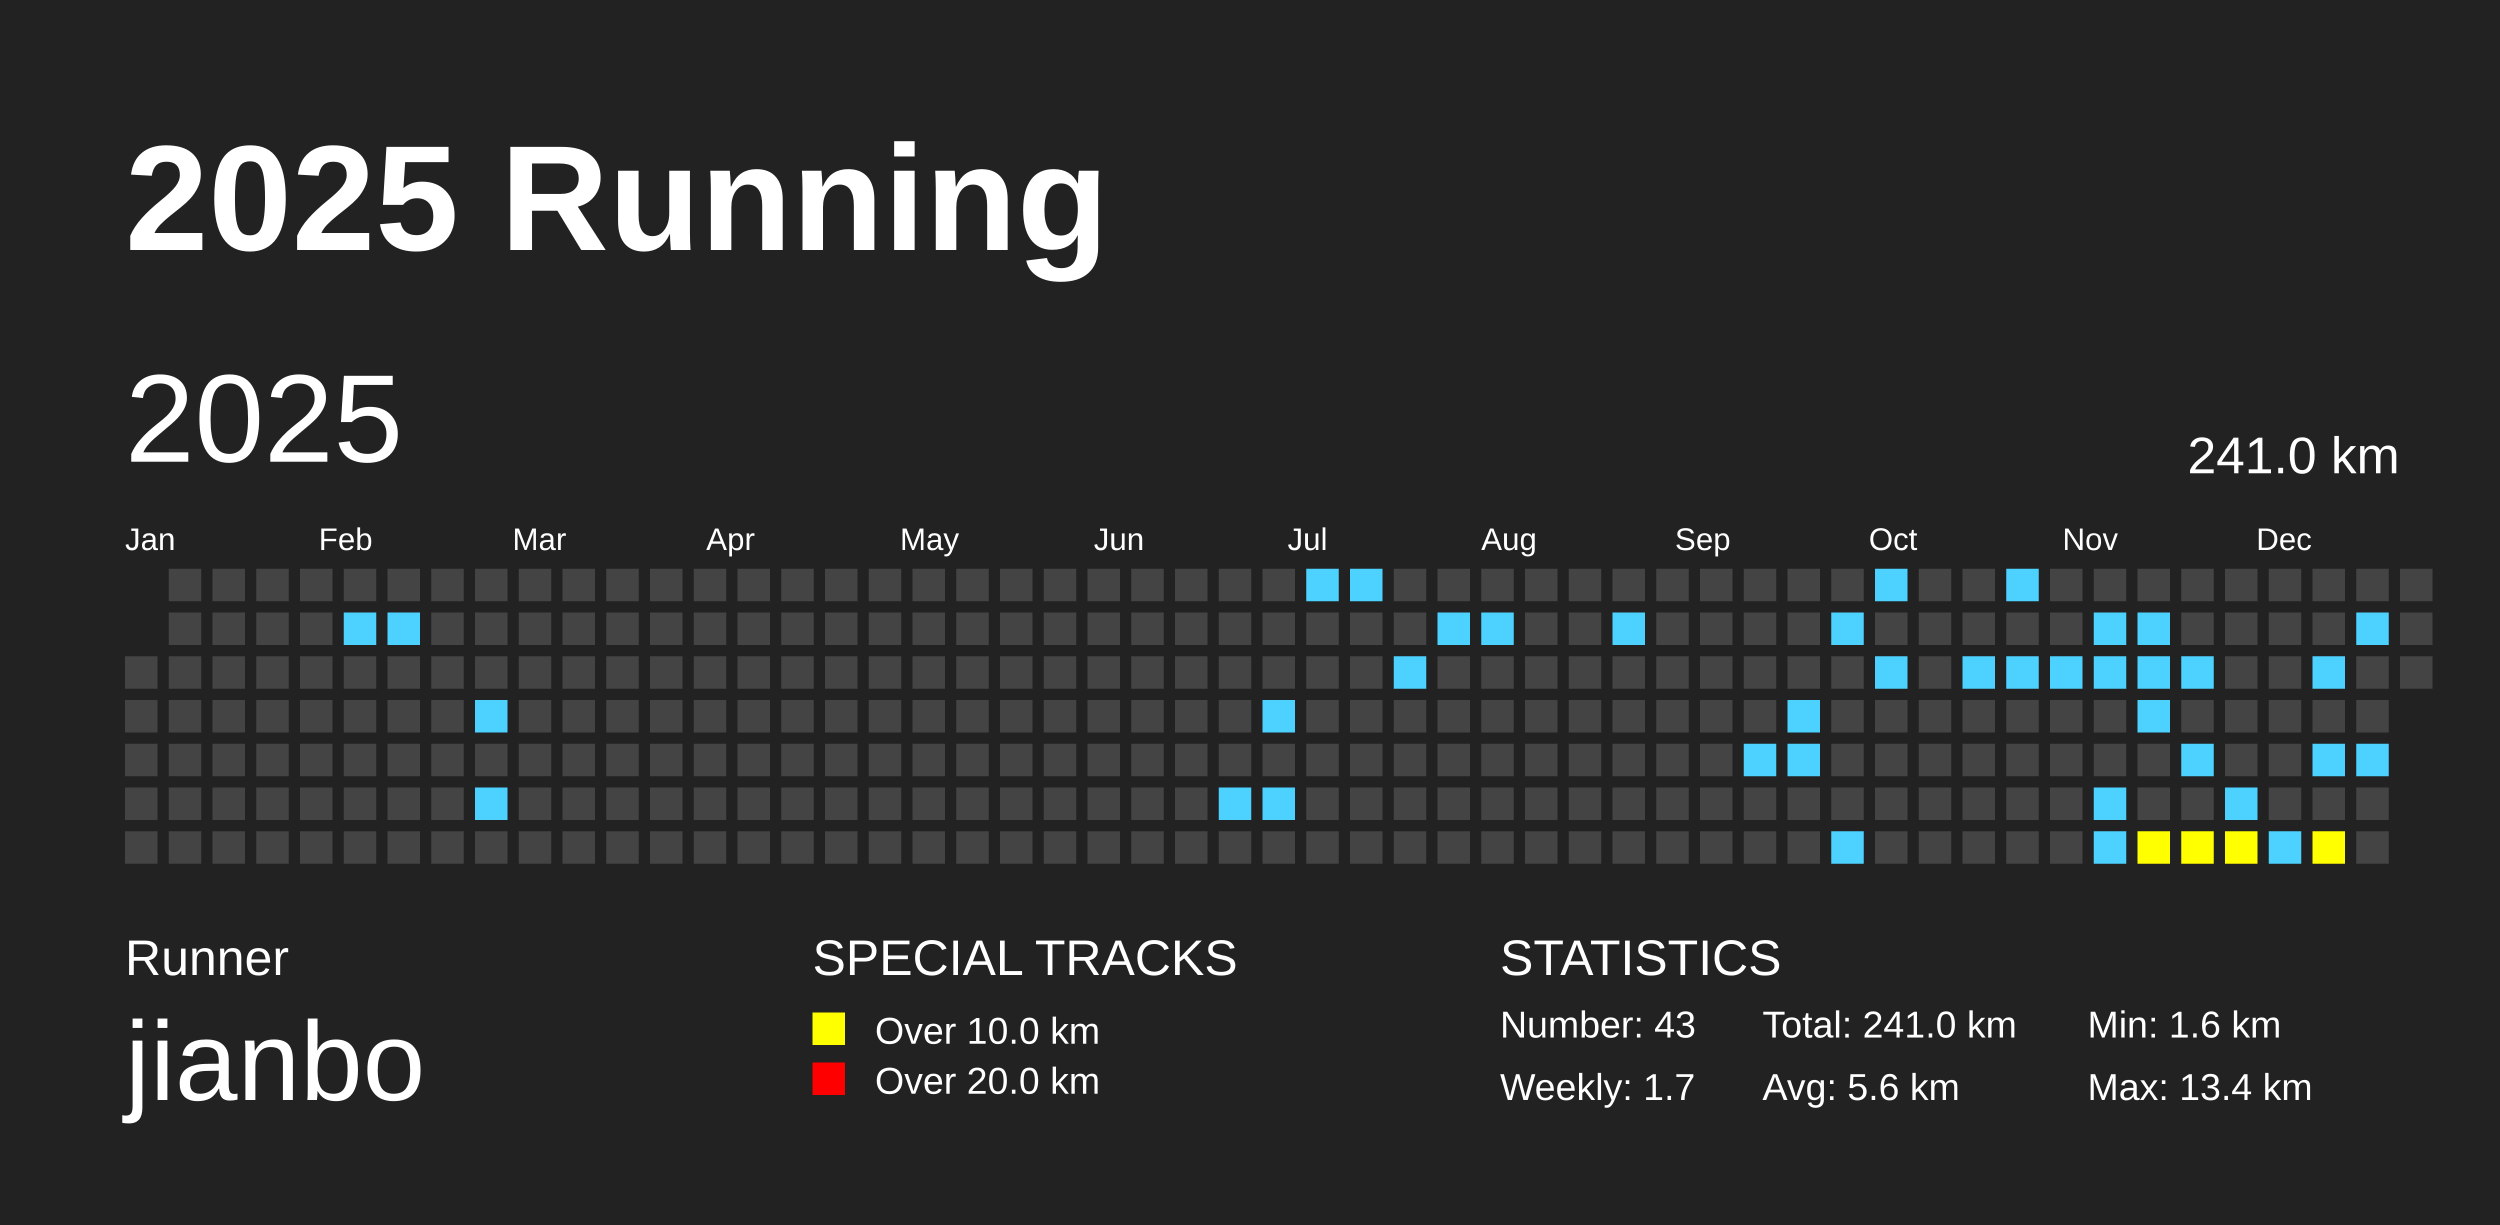
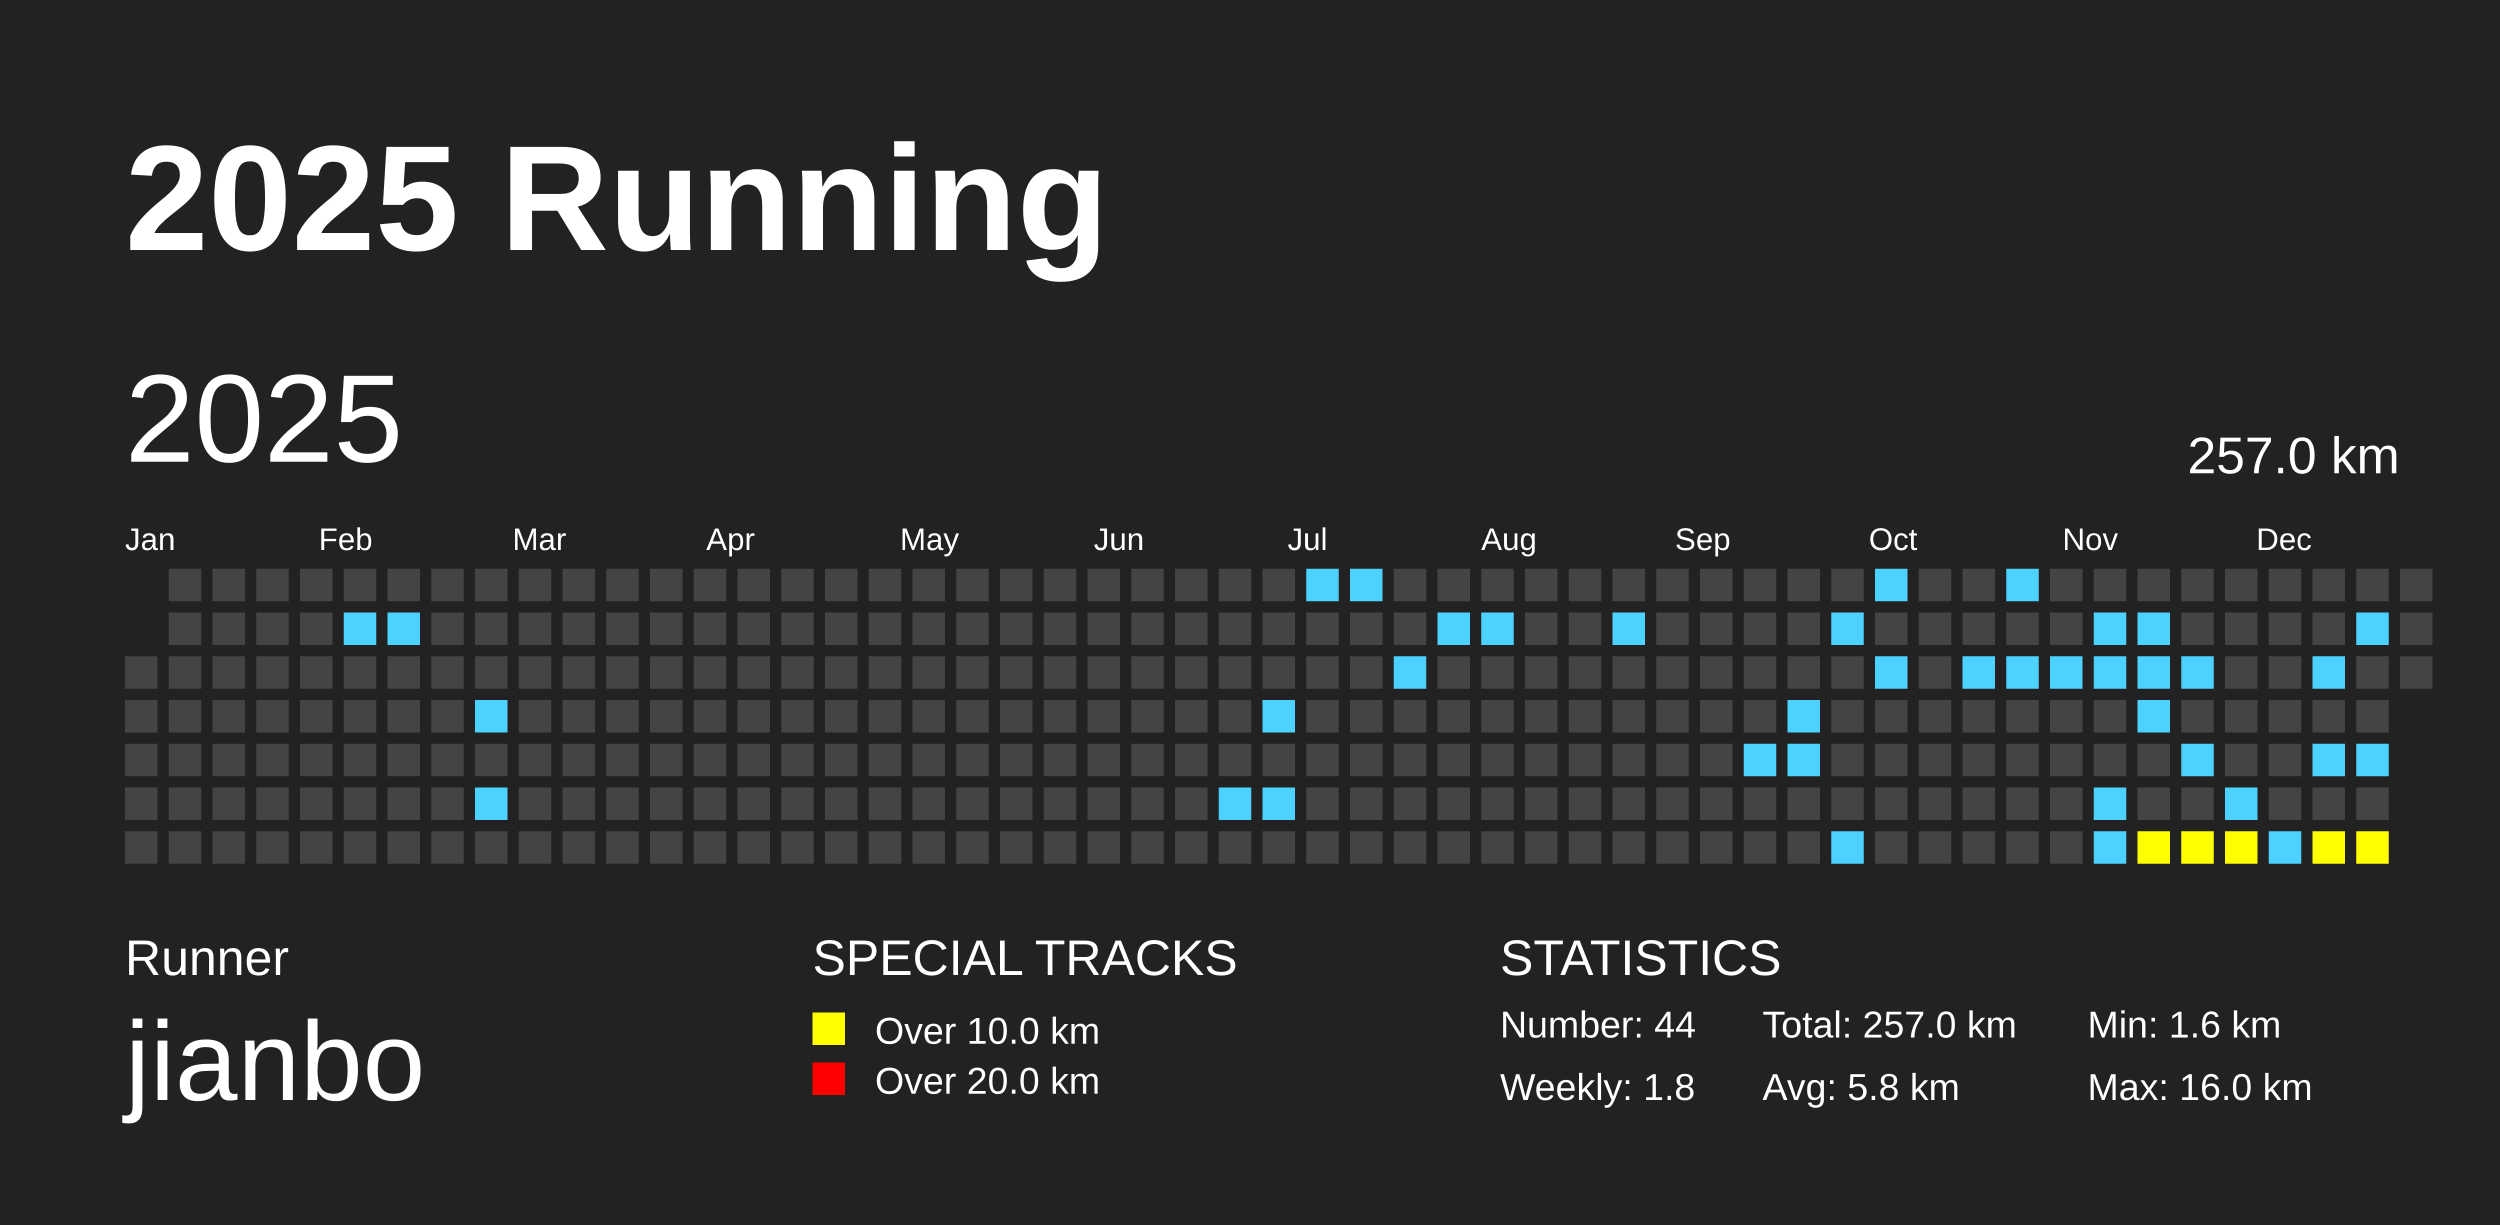
<svg xmlns="http://www.w3.org/2000/svg" baseProfile="full" height="98mm" version="1.1" viewBox="0,0,200,98" width="200mm">
  <defs />
  <rect fill="#222222" height="98" width="200" x="0" y="0" />
  <text fill="#FFFFFF" style="font-size:12px; font-family:Arial; font-weight:bold;" x="10" y="20">2025 Running</text>
  <text fill="#FFFFFF" style="font-size:4px; font-family:Arial" x="10" y="78">Runner</text>
  <text fill="#FFFFFF" style="font-size:9px; font-family:Arial" x="10" y="88">jianbo</text>
  <text fill="#FFFFFF" style="font-size:4px; font-family:Arial" x="65" y="78">SPECIAL TRACKS</text>
  <rect fill="yellow" height="2.6" width="2.6" x="65" y="81" />
  <text fill="#FFFFFF" style="font-size:3px; font-family:Arial" x="70" y="83.5">Over 10.0 km</text>
  <rect fill="red" height="2.6" width="2.6" x="65" y="85" />
  <text fill="#FFFFFF" style="font-size:3px; font-family:Arial" x="70" y="87.5">Over 20.0 km</text>
  <text fill="#FFFFFF" style="font-size:4px; font-family:Arial" x="120" y="78">STATISTICS</text>
-   <text fill="#FFFFFF" style="font-size:3px; font-family:Arial" x="120" y="83">Number: 43</text>
-   <text fill="#FFFFFF" style="font-size:3px; font-family:Arial" x="120" y="88">Weekly: 1.7</text>
-   <text fill="#FFFFFF" style="font-size:3px; font-family:Arial" x="141" y="83">Total: 241.0 km</text>
-   <text fill="#FFFFFF" style="font-size:3px; font-family:Arial" x="141" y="88">Avg: 5.6 km</text>
+   <text fill="#FFFFFF" style="font-size:3px; font-family:Arial" x="120" y="83">Number: 44</text>
+   <text fill="#FFFFFF" style="font-size:3px; font-family:Arial" x="120" y="88">Weekly: 1.8</text>
+   <text fill="#FFFFFF" style="font-size:3px; font-family:Arial" x="141" y="83">Total: 257.0 km</text>
+   <text fill="#FFFFFF" style="font-size:3px; font-family:Arial" x="141" y="88">Avg: 5.8 km</text>
  <text fill="#FFFFFF" style="font-size:3px; font-family:Arial" x="167" y="83">Min: 1.6 km</text>
-   <text fill="#FFFFFF" style="font-size:3px; font-family:Arial" x="167" y="88">Max: 13.4 km</text>
+   <text fill="#FFFFFF" style="font-size:3px; font-family:Arial" x="167" y="88">Max: 16.0 km</text>
  <text dominant-baseline="hanging" fill="#FFFFFF" style="font-size:10.0px; font-family:Arial;" x="10" y="30">2025</text>
-   <text dominant-baseline="hanging" fill="#FFFFFF" style="font-size:4.125px; font-family:Arial;" x="175" y="35">241.0 km</text>
+   <text dominant-baseline="hanging" fill="#FFFFFF" style="font-size:4.125px; font-family:Arial;" x="175" y="35">257.0 km</text>
  <text fill="#FFFFFF" style="font-size:2.5px; font-family:Arial" x="10.0" y="44">Jan</text>
  <text fill="#FFFFFF" style="font-size:2.5px; font-family:Arial" x="25.5" y="44">Feb</text>
  <text fill="#FFFFFF" style="font-size:2.5px; font-family:Arial" x="41.0" y="44">Mar</text>
  <text fill="#FFFFFF" style="font-size:2.5px; font-family:Arial" x="56.5" y="44">Apr</text>
  <text fill="#FFFFFF" style="font-size:2.5px; font-family:Arial" x="72.0" y="44">May</text>
  <text fill="#FFFFFF" style="font-size:2.5px; font-family:Arial" x="87.5" y="44">Jun</text>
  <text fill="#FFFFFF" style="font-size:2.5px; font-family:Arial" x="103.0" y="44">Jul</text>
  <text fill="#FFFFFF" style="font-size:2.5px; font-family:Arial" x="118.5" y="44">Aug</text>
  <text fill="#FFFFFF" style="font-size:2.5px; font-family:Arial" x="134.0" y="44">Sep</text>
  <text fill="#FFFFFF" style="font-size:2.5px; font-family:Arial" x="149.5" y="44">Oct</text>
  <text fill="#FFFFFF" style="font-size:2.5px; font-family:Arial" x="165.0" y="44">Nov</text>
  <text fill="#FFFFFF" style="font-size:2.5px; font-family:Arial" x="180.5" y="44">Dec</text>
  <rect fill="#444444" height="2.6" width="2.6" x="10.0" y="52.5" />
  <rect fill="#444444" height="2.6" width="2.6" x="10.0" y="56.0" />
  <rect fill="#444444" height="2.6" width="2.6" x="10.0" y="59.5" />
  <rect fill="#444444" height="2.6" width="2.6" x="10.0" y="63.0" />
  <rect fill="#444444" height="2.6" width="2.6" x="10.0" y="66.5" />
  <rect fill="#444444" height="2.6" width="2.6" x="13.5" y="45.5" />
  <rect fill="#444444" height="2.6" width="2.6" x="13.5" y="49.0" />
  <rect fill="#444444" height="2.6" width="2.6" x="13.5" y="52.5" />
  <rect fill="#444444" height="2.6" width="2.6" x="13.5" y="56.0" />
  <rect fill="#444444" height="2.6" width="2.6" x="13.5" y="59.5" />
  <rect fill="#444444" height="2.6" width="2.6" x="13.5" y="63.0" />
  <rect fill="#444444" height="2.6" width="2.6" x="13.5" y="66.5" />
  <rect fill="#444444" height="2.6" width="2.6" x="17.0" y="45.5" />
  <rect fill="#444444" height="2.6" width="2.6" x="17.0" y="49.0" />
  <rect fill="#444444" height="2.6" width="2.6" x="17.0" y="52.5" />
  <rect fill="#444444" height="2.6" width="2.6" x="17.0" y="56.0" />
  <rect fill="#444444" height="2.6" width="2.6" x="17.0" y="59.5" />
  <rect fill="#444444" height="2.6" width="2.6" x="17.0" y="63.0" />
  <rect fill="#444444" height="2.6" width="2.6" x="17.0" y="66.5" />
  <rect fill="#444444" height="2.6" width="2.6" x="20.5" y="45.5" />
  <rect fill="#444444" height="2.6" width="2.6" x="20.5" y="49.0" />
  <rect fill="#444444" height="2.6" width="2.6" x="20.5" y="52.5" />
  <rect fill="#444444" height="2.6" width="2.6" x="20.5" y="56.0" />
  <rect fill="#444444" height="2.6" width="2.6" x="20.5" y="59.5" />
  <rect fill="#444444" height="2.6" width="2.6" x="20.5" y="63.0" />
  <rect fill="#444444" height="2.6" width="2.6" x="20.5" y="66.5" />
  <rect fill="#444444" height="2.6" width="2.6" x="24.0" y="45.5" />
  <rect fill="#444444" height="2.6" width="2.6" x="24.0" y="49.0" />
  <rect fill="#444444" height="2.6" width="2.6" x="24.0" y="52.5" />
  <rect fill="#444444" height="2.6" width="2.6" x="24.0" y="56.0" />
  <rect fill="#444444" height="2.6" width="2.6" x="24.0" y="59.5" />
  <rect fill="#444444" height="2.6" width="2.6" x="24.0" y="63.0" />
  <rect fill="#444444" height="2.6" width="2.6" x="24.0" y="66.5" />
  <rect fill="#444444" height="2.6" width="2.6" x="27.5" y="45.5" />
  <rect fill="#4DD2FF" height="2.6" width="2.6" x="27.5" y="49.0" />
  <rect fill="#444444" height="2.6" width="2.6" x="27.5" y="52.5" />
  <rect fill="#444444" height="2.6" width="2.6" x="27.5" y="56.0" />
  <rect fill="#444444" height="2.6" width="2.6" x="27.5" y="59.5" />
  <rect fill="#444444" height="2.6" width="2.6" x="27.5" y="63.0" />
  <rect fill="#444444" height="2.6" width="2.6" x="27.5" y="66.5" />
  <rect fill="#444444" height="2.6" width="2.6" x="31.0" y="45.5" />
  <rect fill="#4DD2FF" height="2.6" width="2.6" x="31.0" y="49.0" />
  <rect fill="#444444" height="2.6" width="2.6" x="31.0" y="52.5" />
  <rect fill="#444444" height="2.6" width="2.6" x="31.0" y="56.0" />
  <rect fill="#444444" height="2.6" width="2.6" x="31.0" y="59.5" />
  <rect fill="#444444" height="2.6" width="2.6" x="31.0" y="63.0" />
  <rect fill="#444444" height="2.6" width="2.6" x="31.0" y="66.5" />
  <rect fill="#444444" height="2.6" width="2.6" x="34.5" y="45.5" />
  <rect fill="#444444" height="2.6" width="2.6" x="34.5" y="49.0" />
  <rect fill="#444444" height="2.6" width="2.6" x="34.5" y="52.5" />
  <rect fill="#444444" height="2.6" width="2.6" x="34.5" y="56.0" />
  <rect fill="#444444" height="2.6" width="2.6" x="34.5" y="59.5" />
  <rect fill="#444444" height="2.6" width="2.6" x="34.5" y="63.0" />
  <rect fill="#444444" height="2.6" width="2.6" x="34.5" y="66.5" />
  <rect fill="#444444" height="2.6" width="2.6" x="38.0" y="45.5" />
  <rect fill="#444444" height="2.6" width="2.6" x="38.0" y="49.0" />
  <rect fill="#444444" height="2.6" width="2.6" x="38.0" y="52.5" />
  <rect fill="#4DD2FF" height="2.6" width="2.6" x="38.0" y="56.0" />
  <rect fill="#444444" height="2.6" width="2.6" x="38.0" y="59.5" />
  <rect fill="#4DD2FF" height="2.6" width="2.6" x="38.0" y="63.0" />
  <rect fill="#444444" height="2.6" width="2.6" x="38.0" y="66.5" />
  <rect fill="#444444" height="2.6" width="2.6" x="41.5" y="45.5" />
  <rect fill="#444444" height="2.6" width="2.6" x="41.5" y="49.0" />
  <rect fill="#444444" height="2.6" width="2.6" x="41.5" y="52.5" />
  <rect fill="#444444" height="2.6" width="2.6" x="41.5" y="56.0" />
  <rect fill="#444444" height="2.6" width="2.6" x="41.5" y="59.5" />
  <rect fill="#444444" height="2.6" width="2.6" x="41.5" y="63.0" />
  <rect fill="#444444" height="2.6" width="2.6" x="41.5" y="66.5" />
  <rect fill="#444444" height="2.6" width="2.6" x="45.0" y="45.5" />
  <rect fill="#444444" height="2.6" width="2.6" x="45.0" y="49.0" />
  <rect fill="#444444" height="2.6" width="2.6" x="45.0" y="52.5" />
  <rect fill="#444444" height="2.6" width="2.6" x="45.0" y="56.0" />
  <rect fill="#444444" height="2.6" width="2.6" x="45.0" y="59.5" />
  <rect fill="#444444" height="2.6" width="2.6" x="45.0" y="63.0" />
  <rect fill="#444444" height="2.6" width="2.6" x="45.0" y="66.5" />
  <rect fill="#444444" height="2.6" width="2.6" x="48.5" y="45.5" />
  <rect fill="#444444" height="2.6" width="2.6" x="48.5" y="49.0" />
  <rect fill="#444444" height="2.6" width="2.6" x="48.5" y="52.5" />
  <rect fill="#444444" height="2.6" width="2.6" x="48.5" y="56.0" />
  <rect fill="#444444" height="2.6" width="2.6" x="48.5" y="59.5" />
  <rect fill="#444444" height="2.6" width="2.6" x="48.5" y="63.0" />
  <rect fill="#444444" height="2.6" width="2.6" x="48.5" y="66.5" />
  <rect fill="#444444" height="2.6" width="2.6" x="52.0" y="45.5" />
  <rect fill="#444444" height="2.6" width="2.6" x="52.0" y="49.0" />
  <rect fill="#444444" height="2.6" width="2.6" x="52.0" y="52.5" />
  <rect fill="#444444" height="2.6" width="2.6" x="52.0" y="56.0" />
  <rect fill="#444444" height="2.6" width="2.6" x="52.0" y="59.5" />
  <rect fill="#444444" height="2.6" width="2.6" x="52.0" y="63.0" />
  <rect fill="#444444" height="2.6" width="2.6" x="52.0" y="66.5" />
  <rect fill="#444444" height="2.6" width="2.6" x="55.5" y="45.5" />
  <rect fill="#444444" height="2.6" width="2.6" x="55.5" y="49.0" />
  <rect fill="#444444" height="2.6" width="2.6" x="55.5" y="52.5" />
  <rect fill="#444444" height="2.6" width="2.6" x="55.5" y="56.0" />
  <rect fill="#444444" height="2.6" width="2.6" x="55.5" y="59.5" />
  <rect fill="#444444" height="2.6" width="2.6" x="55.5" y="63.0" />
  <rect fill="#444444" height="2.6" width="2.6" x="55.5" y="66.5" />
  <rect fill="#444444" height="2.6" width="2.6" x="59.0" y="45.5" />
  <rect fill="#444444" height="2.6" width="2.6" x="59.0" y="49.0" />
  <rect fill="#444444" height="2.6" width="2.6" x="59.0" y="52.5" />
  <rect fill="#444444" height="2.6" width="2.6" x="59.0" y="56.0" />
  <rect fill="#444444" height="2.6" width="2.6" x="59.0" y="59.5" />
  <rect fill="#444444" height="2.6" width="2.6" x="59.0" y="63.0" />
  <rect fill="#444444" height="2.6" width="2.6" x="59.0" y="66.5" />
  <rect fill="#444444" height="2.6" width="2.6" x="62.5" y="45.5" />
  <rect fill="#444444" height="2.6" width="2.6" x="62.5" y="49.0" />
  <rect fill="#444444" height="2.6" width="2.6" x="62.5" y="52.5" />
  <rect fill="#444444" height="2.6" width="2.6" x="62.5" y="56.0" />
  <rect fill="#444444" height="2.6" width="2.6" x="62.5" y="59.5" />
  <rect fill="#444444" height="2.6" width="2.6" x="62.5" y="63.0" />
  <rect fill="#444444" height="2.6" width="2.6" x="62.5" y="66.5" />
  <rect fill="#444444" height="2.6" width="2.6" x="66.0" y="45.5" />
  <rect fill="#444444" height="2.6" width="2.6" x="66.0" y="49.0" />
  <rect fill="#444444" height="2.6" width="2.6" x="66.0" y="52.5" />
  <rect fill="#444444" height="2.6" width="2.6" x="66.0" y="56.0" />
  <rect fill="#444444" height="2.6" width="2.6" x="66.0" y="59.5" />
  <rect fill="#444444" height="2.6" width="2.6" x="66.0" y="63.0" />
  <rect fill="#444444" height="2.6" width="2.6" x="66.0" y="66.5" />
  <rect fill="#444444" height="2.6" width="2.6" x="69.5" y="45.5" />
  <rect fill="#444444" height="2.6" width="2.6" x="69.5" y="49.0" />
  <rect fill="#444444" height="2.6" width="2.6" x="69.5" y="52.5" />
  <rect fill="#444444" height="2.6" width="2.6" x="69.5" y="56.0" />
  <rect fill="#444444" height="2.6" width="2.6" x="69.5" y="59.5" />
  <rect fill="#444444" height="2.6" width="2.6" x="69.5" y="63.0" />
  <rect fill="#444444" height="2.6" width="2.6" x="69.5" y="66.5" />
  <rect fill="#444444" height="2.6" width="2.6" x="73.0" y="45.5" />
  <rect fill="#444444" height="2.6" width="2.6" x="73.0" y="49.0" />
  <rect fill="#444444" height="2.6" width="2.6" x="73.0" y="52.5" />
  <rect fill="#444444" height="2.6" width="2.6" x="73.0" y="56.0" />
  <rect fill="#444444" height="2.6" width="2.6" x="73.0" y="59.5" />
  <rect fill="#444444" height="2.6" width="2.6" x="73.0" y="63.0" />
  <rect fill="#444444" height="2.6" width="2.6" x="73.0" y="66.5" />
  <rect fill="#444444" height="2.6" width="2.6" x="76.5" y="45.5" />
  <rect fill="#444444" height="2.6" width="2.6" x="76.5" y="49.0" />
  <rect fill="#444444" height="2.6" width="2.6" x="76.5" y="52.5" />
  <rect fill="#444444" height="2.6" width="2.6" x="76.5" y="56.0" />
  <rect fill="#444444" height="2.6" width="2.6" x="76.5" y="59.5" />
  <rect fill="#444444" height="2.6" width="2.6" x="76.5" y="63.0" />
  <rect fill="#444444" height="2.6" width="2.6" x="76.5" y="66.5" />
  <rect fill="#444444" height="2.6" width="2.6" x="80.0" y="45.5" />
  <rect fill="#444444" height="2.6" width="2.6" x="80.0" y="49.0" />
  <rect fill="#444444" height="2.6" width="2.6" x="80.0" y="52.5" />
  <rect fill="#444444" height="2.6" width="2.6" x="80.0" y="56.0" />
  <rect fill="#444444" height="2.6" width="2.6" x="80.0" y="59.5" />
  <rect fill="#444444" height="2.6" width="2.6" x="80.0" y="63.0" />
  <rect fill="#444444" height="2.6" width="2.6" x="80.0" y="66.5" />
  <rect fill="#444444" height="2.6" width="2.6" x="83.5" y="45.5" />
  <rect fill="#444444" height="2.6" width="2.6" x="83.5" y="49.0" />
  <rect fill="#444444" height="2.6" width="2.6" x="83.5" y="52.5" />
  <rect fill="#444444" height="2.6" width="2.6" x="83.5" y="56.0" />
  <rect fill="#444444" height="2.6" width="2.6" x="83.5" y="59.5" />
  <rect fill="#444444" height="2.6" width="2.6" x="83.5" y="63.0" />
  <rect fill="#444444" height="2.6" width="2.6" x="83.5" y="66.5" />
  <rect fill="#444444" height="2.6" width="2.6" x="87.0" y="45.5" />
  <rect fill="#444444" height="2.6" width="2.6" x="87.0" y="49.0" />
  <rect fill="#444444" height="2.6" width="2.6" x="87.0" y="52.5" />
  <rect fill="#444444" height="2.6" width="2.6" x="87.0" y="56.0" />
  <rect fill="#444444" height="2.6" width="2.6" x="87.0" y="59.5" />
  <rect fill="#444444" height="2.6" width="2.6" x="87.0" y="63.0" />
  <rect fill="#444444" height="2.6" width="2.6" x="87.0" y="66.5" />
  <rect fill="#444444" height="2.6" width="2.6" x="90.5" y="45.5" />
  <rect fill="#444444" height="2.6" width="2.6" x="90.5" y="49.0" />
  <rect fill="#444444" height="2.6" width="2.6" x="90.5" y="52.5" />
  <rect fill="#444444" height="2.6" width="2.6" x="90.5" y="56.0" />
  <rect fill="#444444" height="2.6" width="2.6" x="90.5" y="59.5" />
  <rect fill="#444444" height="2.6" width="2.6" x="90.5" y="63.0" />
  <rect fill="#444444" height="2.6" width="2.6" x="90.5" y="66.5" />
  <rect fill="#444444" height="2.6" width="2.6" x="94.0" y="45.5" />
  <rect fill="#444444" height="2.6" width="2.6" x="94.0" y="49.0" />
  <rect fill="#444444" height="2.6" width="2.6" x="94.0" y="52.5" />
  <rect fill="#444444" height="2.6" width="2.6" x="94.0" y="56.0" />
  <rect fill="#444444" height="2.6" width="2.6" x="94.0" y="59.5" />
  <rect fill="#444444" height="2.6" width="2.6" x="94.0" y="63.0" />
  <rect fill="#444444" height="2.6" width="2.6" x="94.0" y="66.5" />
  <rect fill="#444444" height="2.6" width="2.6" x="97.5" y="45.5" />
  <rect fill="#444444" height="2.6" width="2.6" x="97.5" y="49.0" />
  <rect fill="#444444" height="2.6" width="2.6" x="97.5" y="52.5" />
  <rect fill="#444444" height="2.6" width="2.6" x="97.5" y="56.0" />
  <rect fill="#444444" height="2.6" width="2.6" x="97.5" y="59.5" />
  <rect fill="#4DD2FF" height="2.6" width="2.6" x="97.5" y="63.0" />
  <rect fill="#444444" height="2.6" width="2.6" x="97.5" y="66.5" />
  <rect fill="#444444" height="2.6" width="2.6" x="101.0" y="45.5" />
  <rect fill="#444444" height="2.6" width="2.6" x="101.0" y="49.0" />
  <rect fill="#444444" height="2.6" width="2.6" x="101.0" y="52.5" />
  <rect fill="#4DD2FF" height="2.6" width="2.6" x="101.0" y="56.0" />
  <rect fill="#444444" height="2.6" width="2.6" x="101.0" y="59.5" />
  <rect fill="#4DD2FF" height="2.6" width="2.6" x="101.0" y="63.0" />
  <rect fill="#444444" height="2.6" width="2.6" x="101.0" y="66.5" />
  <rect fill="#4DD2FF" height="2.6" width="2.6" x="104.5" y="45.5" />
  <rect fill="#444444" height="2.6" width="2.6" x="104.5" y="49.0" />
  <rect fill="#444444" height="2.6" width="2.6" x="104.5" y="52.5" />
  <rect fill="#444444" height="2.6" width="2.6" x="104.5" y="56.0" />
  <rect fill="#444444" height="2.6" width="2.6" x="104.5" y="59.5" />
  <rect fill="#444444" height="2.6" width="2.6" x="104.5" y="63.0" />
  <rect fill="#444444" height="2.6" width="2.6" x="104.5" y="66.5" />
  <rect fill="#4DD2FF" height="2.6" width="2.6" x="108.0" y="45.5" />
  <rect fill="#444444" height="2.6" width="2.6" x="108.0" y="49.0" />
  <rect fill="#444444" height="2.6" width="2.6" x="108.0" y="52.5" />
  <rect fill="#444444" height="2.6" width="2.6" x="108.0" y="56.0" />
  <rect fill="#444444" height="2.6" width="2.6" x="108.0" y="59.5" />
  <rect fill="#444444" height="2.6" width="2.6" x="108.0" y="63.0" />
  <rect fill="#444444" height="2.6" width="2.6" x="108.0" y="66.5" />
  <rect fill="#444444" height="2.6" width="2.6" x="111.5" y="45.5" />
  <rect fill="#444444" height="2.6" width="2.6" x="111.5" y="49.0" />
  <rect fill="#4DD2FF" height="2.6" width="2.6" x="111.5" y="52.5" />
  <rect fill="#444444" height="2.6" width="2.6" x="111.5" y="56.0" />
  <rect fill="#444444" height="2.6" width="2.6" x="111.5" y="59.5" />
  <rect fill="#444444" height="2.6" width="2.6" x="111.5" y="63.0" />
  <rect fill="#444444" height="2.6" width="2.6" x="111.5" y="66.5" />
  <rect fill="#444444" height="2.6" width="2.6" x="115.0" y="45.5" />
  <rect fill="#4DD2FF" height="2.6" width="2.6" x="115.0" y="49.0" />
  <rect fill="#444444" height="2.6" width="2.6" x="115.0" y="52.5" />
  <rect fill="#444444" height="2.6" width="2.6" x="115.0" y="56.0" />
  <rect fill="#444444" height="2.6" width="2.6" x="115.0" y="59.5" />
  <rect fill="#444444" height="2.6" width="2.6" x="115.0" y="63.0" />
  <rect fill="#444444" height="2.6" width="2.6" x="115.0" y="66.5" />
  <rect fill="#444444" height="2.6" width="2.6" x="118.5" y="45.5" />
  <rect fill="#4DD2FF" height="2.6" width="2.6" x="118.5" y="49.0" />
  <rect fill="#444444" height="2.6" width="2.6" x="118.5" y="52.5" />
  <rect fill="#444444" height="2.6" width="2.6" x="118.5" y="56.0" />
  <rect fill="#444444" height="2.6" width="2.6" x="118.5" y="59.5" />
  <rect fill="#444444" height="2.6" width="2.6" x="118.5" y="63.0" />
  <rect fill="#444444" height="2.6" width="2.6" x="118.5" y="66.5" />
  <rect fill="#444444" height="2.6" width="2.6" x="122.0" y="45.5" />
  <rect fill="#444444" height="2.6" width="2.6" x="122.0" y="49.0" />
  <rect fill="#444444" height="2.6" width="2.6" x="122.0" y="52.5" />
  <rect fill="#444444" height="2.6" width="2.6" x="122.0" y="56.0" />
  <rect fill="#444444" height="2.6" width="2.6" x="122.0" y="59.5" />
  <rect fill="#444444" height="2.6" width="2.6" x="122.0" y="63.0" />
  <rect fill="#444444" height="2.6" width="2.6" x="122.0" y="66.5" />
  <rect fill="#444444" height="2.6" width="2.6" x="125.5" y="45.5" />
  <rect fill="#444444" height="2.6" width="2.6" x="125.5" y="49.0" />
  <rect fill="#444444" height="2.6" width="2.6" x="125.5" y="52.5" />
  <rect fill="#444444" height="2.6" width="2.6" x="125.5" y="56.0" />
  <rect fill="#444444" height="2.6" width="2.6" x="125.5" y="59.5" />
  <rect fill="#444444" height="2.6" width="2.6" x="125.5" y="63.0" />
  <rect fill="#444444" height="2.6" width="2.6" x="125.5" y="66.5" />
  <rect fill="#444444" height="2.6" width="2.6" x="129.0" y="45.5" />
  <rect fill="#4DD2FF" height="2.6" width="2.6" x="129.0" y="49.0" />
  <rect fill="#444444" height="2.6" width="2.6" x="129.0" y="52.5" />
  <rect fill="#444444" height="2.6" width="2.6" x="129.0" y="56.0" />
  <rect fill="#444444" height="2.6" width="2.6" x="129.0" y="59.5" />
  <rect fill="#444444" height="2.6" width="2.6" x="129.0" y="63.0" />
  <rect fill="#444444" height="2.6" width="2.6" x="129.0" y="66.5" />
  <rect fill="#444444" height="2.6" width="2.6" x="132.5" y="45.5" />
  <rect fill="#444444" height="2.6" width="2.6" x="132.5" y="49.0" />
  <rect fill="#444444" height="2.6" width="2.6" x="132.5" y="52.5" />
  <rect fill="#444444" height="2.6" width="2.6" x="132.5" y="56.0" />
  <rect fill="#444444" height="2.6" width="2.6" x="132.5" y="59.5" />
  <rect fill="#444444" height="2.6" width="2.6" x="132.5" y="63.0" />
  <rect fill="#444444" height="2.6" width="2.6" x="132.5" y="66.5" />
  <rect fill="#444444" height="2.6" width="2.6" x="136.0" y="45.5" />
  <rect fill="#444444" height="2.6" width="2.6" x="136.0" y="49.0" />
  <rect fill="#444444" height="2.6" width="2.6" x="136.0" y="52.5" />
  <rect fill="#444444" height="2.6" width="2.6" x="136.0" y="56.0" />
  <rect fill="#444444" height="2.6" width="2.6" x="136.0" y="59.5" />
  <rect fill="#444444" height="2.6" width="2.6" x="136.0" y="63.0" />
  <rect fill="#444444" height="2.6" width="2.6" x="136.0" y="66.5" />
  <rect fill="#444444" height="2.6" width="2.6" x="139.5" y="45.5" />
  <rect fill="#444444" height="2.6" width="2.6" x="139.5" y="49.0" />
  <rect fill="#444444" height="2.6" width="2.6" x="139.5" y="52.5" />
  <rect fill="#444444" height="2.6" width="2.6" x="139.5" y="56.0" />
  <rect fill="#4DD2FF" height="2.6" width="2.6" x="139.5" y="59.5" />
  <rect fill="#444444" height="2.6" width="2.6" x="139.5" y="63.0" />
  <rect fill="#444444" height="2.6" width="2.6" x="139.5" y="66.5" />
  <rect fill="#444444" height="2.6" width="2.6" x="143.0" y="45.5" />
  <rect fill="#444444" height="2.6" width="2.6" x="143.0" y="49.0" />
  <rect fill="#444444" height="2.6" width="2.6" x="143.0" y="52.5" />
  <rect fill="#4DD2FF" height="2.6" width="2.6" x="143.0" y="56.0" />
  <rect fill="#4DD2FF" height="2.6" width="2.6" x="143.0" y="59.5" />
  <rect fill="#444444" height="2.6" width="2.6" x="143.0" y="63.0" />
  <rect fill="#444444" height="2.6" width="2.6" x="143.0" y="66.5" />
  <rect fill="#444444" height="2.6" width="2.6" x="146.5" y="45.5" />
  <rect fill="#4DD2FF" height="2.6" width="2.6" x="146.5" y="49.0" />
  <rect fill="#444444" height="2.6" width="2.6" x="146.5" y="52.5" />
  <rect fill="#444444" height="2.6" width="2.6" x="146.5" y="56.0" />
  <rect fill="#444444" height="2.6" width="2.6" x="146.5" y="59.5" />
  <rect fill="#444444" height="2.6" width="2.6" x="146.5" y="63.0" />
  <rect fill="#4DD2FF" height="2.6" width="2.6" x="146.5" y="66.5" />
  <rect fill="#4DD2FF" height="2.6" width="2.6" x="150.0" y="45.5" />
  <rect fill="#444444" height="2.6" width="2.6" x="150.0" y="49.0" />
  <rect fill="#4DD2FF" height="2.6" width="2.6" x="150.0" y="52.5" />
  <rect fill="#444444" height="2.6" width="2.6" x="150.0" y="56.0" />
  <rect fill="#444444" height="2.6" width="2.6" x="150.0" y="59.5" />
  <rect fill="#444444" height="2.6" width="2.6" x="150.0" y="63.0" />
  <rect fill="#444444" height="2.6" width="2.6" x="150.0" y="66.5" />
  <rect fill="#444444" height="2.6" width="2.6" x="153.5" y="45.5" />
  <rect fill="#444444" height="2.6" width="2.6" x="153.5" y="49.0" />
  <rect fill="#444444" height="2.6" width="2.6" x="153.5" y="52.5" />
  <rect fill="#444444" height="2.6" width="2.6" x="153.5" y="56.0" />
  <rect fill="#444444" height="2.6" width="2.6" x="153.5" y="59.5" />
  <rect fill="#444444" height="2.6" width="2.6" x="153.5" y="63.0" />
  <rect fill="#444444" height="2.6" width="2.6" x="153.5" y="66.5" />
  <rect fill="#444444" height="2.6" width="2.6" x="157.0" y="45.5" />
  <rect fill="#444444" height="2.6" width="2.6" x="157.0" y="49.0" />
  <rect fill="#4DD2FF" height="2.6" width="2.6" x="157.0" y="52.5" />
  <rect fill="#444444" height="2.6" width="2.6" x="157.0" y="56.0" />
  <rect fill="#444444" height="2.6" width="2.6" x="157.0" y="59.5" />
  <rect fill="#444444" height="2.6" width="2.6" x="157.0" y="63.0" />
  <rect fill="#444444" height="2.6" width="2.6" x="157.0" y="66.5" />
  <rect fill="#4DD2FF" height="2.6" width="2.6" x="160.5" y="45.5" />
  <rect fill="#444444" height="2.6" width="2.6" x="160.5" y="49.0" />
  <rect fill="#4DD2FF" height="2.6" width="2.6" x="160.5" y="52.5" />
  <rect fill="#444444" height="2.6" width="2.6" x="160.5" y="56.0" />
  <rect fill="#444444" height="2.6" width="2.6" x="160.5" y="59.5" />
  <rect fill="#444444" height="2.6" width="2.6" x="160.5" y="63.0" />
  <rect fill="#444444" height="2.6" width="2.6" x="160.5" y="66.5" />
  <rect fill="#444444" height="2.6" width="2.6" x="164.0" y="45.5" />
  <rect fill="#444444" height="2.6" width="2.6" x="164.0" y="49.0" />
  <rect fill="#4DD2FF" height="2.6" width="2.6" x="164.0" y="52.5" />
  <rect fill="#444444" height="2.6" width="2.6" x="164.0" y="56.0" />
  <rect fill="#444444" height="2.6" width="2.6" x="164.0" y="59.5" />
  <rect fill="#444444" height="2.6" width="2.6" x="164.0" y="63.0" />
  <rect fill="#444444" height="2.6" width="2.6" x="164.0" y="66.5" />
  <rect fill="#444444" height="2.6" width="2.6" x="167.5" y="45.5" />
  <rect fill="#4DD2FF" height="2.6" width="2.6" x="167.5" y="49.0" />
  <rect fill="#4DD2FF" height="2.6" width="2.6" x="167.5" y="52.5" />
  <rect fill="#444444" height="2.6" width="2.6" x="167.5" y="56.0" />
  <rect fill="#444444" height="2.6" width="2.6" x="167.5" y="59.5" />
  <rect fill="#4DD2FF" height="2.6" width="2.6" x="167.5" y="63.0" />
  <rect fill="#4DD2FF" height="2.6" width="2.6" x="167.5" y="66.5" />
  <rect fill="#444444" height="2.6" width="2.6" x="171.0" y="45.5" />
  <rect fill="#4DD2FF" height="2.6" width="2.6" x="171.0" y="49.0" />
  <rect fill="#4DD2FF" height="2.6" width="2.6" x="171.0" y="52.5" />
  <rect fill="#4DD2FF" height="2.6" width="2.6" x="171.0" y="56.0" />
  <rect fill="#444444" height="2.6" width="2.6" x="171.0" y="59.5" />
  <rect fill="#444444" height="2.6" width="2.6" x="171.0" y="63.0" />
  <rect fill="yellow" height="2.6" width="2.6" x="171.0" y="66.5" />
  <rect fill="#444444" height="2.6" width="2.6" x="174.5" y="45.5" />
  <rect fill="#444444" height="2.6" width="2.6" x="174.5" y="49.0" />
  <rect fill="#4DD2FF" height="2.6" width="2.6" x="174.5" y="52.5" />
  <rect fill="#444444" height="2.6" width="2.6" x="174.5" y="56.0" />
  <rect fill="#4DD2FF" height="2.6" width="2.6" x="174.5" y="59.5" />
  <rect fill="#444444" height="2.6" width="2.6" x="174.5" y="63.0" />
  <rect fill="yellow" height="2.6" width="2.6" x="174.5" y="66.5" />
  <rect fill="#444444" height="2.6" width="2.6" x="178.0" y="45.5" />
  <rect fill="#444444" height="2.6" width="2.6" x="178.0" y="49.0" />
  <rect fill="#444444" height="2.6" width="2.6" x="178.0" y="52.5" />
  <rect fill="#444444" height="2.6" width="2.6" x="178.0" y="56.0" />
  <rect fill="#444444" height="2.6" width="2.6" x="178.0" y="59.5" />
  <rect fill="#4DD2FF" height="2.6" width="2.6" x="178.0" y="63.0" />
  <rect fill="yellow" height="2.6" width="2.6" x="178.0" y="66.5" />
  <rect fill="#444444" height="2.6" width="2.6" x="181.5" y="45.5" />
  <rect fill="#444444" height="2.6" width="2.6" x="181.5" y="49.0" />
  <rect fill="#444444" height="2.6" width="2.6" x="181.5" y="52.5" />
  <rect fill="#444444" height="2.6" width="2.6" x="181.5" y="56.0" />
  <rect fill="#444444" height="2.6" width="2.6" x="181.5" y="59.5" />
  <rect fill="#444444" height="2.6" width="2.6" x="181.5" y="63.0" />
  <rect fill="#4DD2FF" height="2.6" width="2.6" x="181.5" y="66.5" />
  <rect fill="#444444" height="2.6" width="2.6" x="185.0" y="45.5" />
  <rect fill="#444444" height="2.6" width="2.6" x="185.0" y="49.0" />
  <rect fill="#4DD2FF" height="2.6" width="2.6" x="185.0" y="52.5" />
  <rect fill="#444444" height="2.6" width="2.6" x="185.0" y="56.0" />
  <rect fill="#4DD2FF" height="2.6" width="2.6" x="185.0" y="59.5" />
  <rect fill="#444444" height="2.6" width="2.6" x="185.0" y="63.0" />
  <rect fill="yellow" height="2.6" width="2.6" x="185.0" y="66.5" />
  <rect fill="#444444" height="2.6" width="2.6" x="188.5" y="45.5" />
  <rect fill="#4DD2FF" height="2.6" width="2.6" x="188.5" y="49.0" />
  <rect fill="#444444" height="2.6" width="2.6" x="188.5" y="52.5" />
  <rect fill="#444444" height="2.6" width="2.6" x="188.5" y="56.0" />
  <rect fill="#4DD2FF" height="2.6" width="2.6" x="188.5" y="59.5" />
  <rect fill="#444444" height="2.6" width="2.6" x="188.5" y="63.0" />
-   <rect fill="#444444" height="2.6" width="2.6" x="188.5" y="66.5" />
+   <rect fill="yellow" height="2.6" width="2.6" x="188.5" y="66.5" />
  <rect fill="#444444" height="2.6" width="2.6" x="192.0" y="45.5" />
  <rect fill="#444444" height="2.6" width="2.6" x="192.0" y="49.0" />
  <rect fill="#444444" height="2.6" width="2.6" x="192.0" y="52.5" />
</svg>
